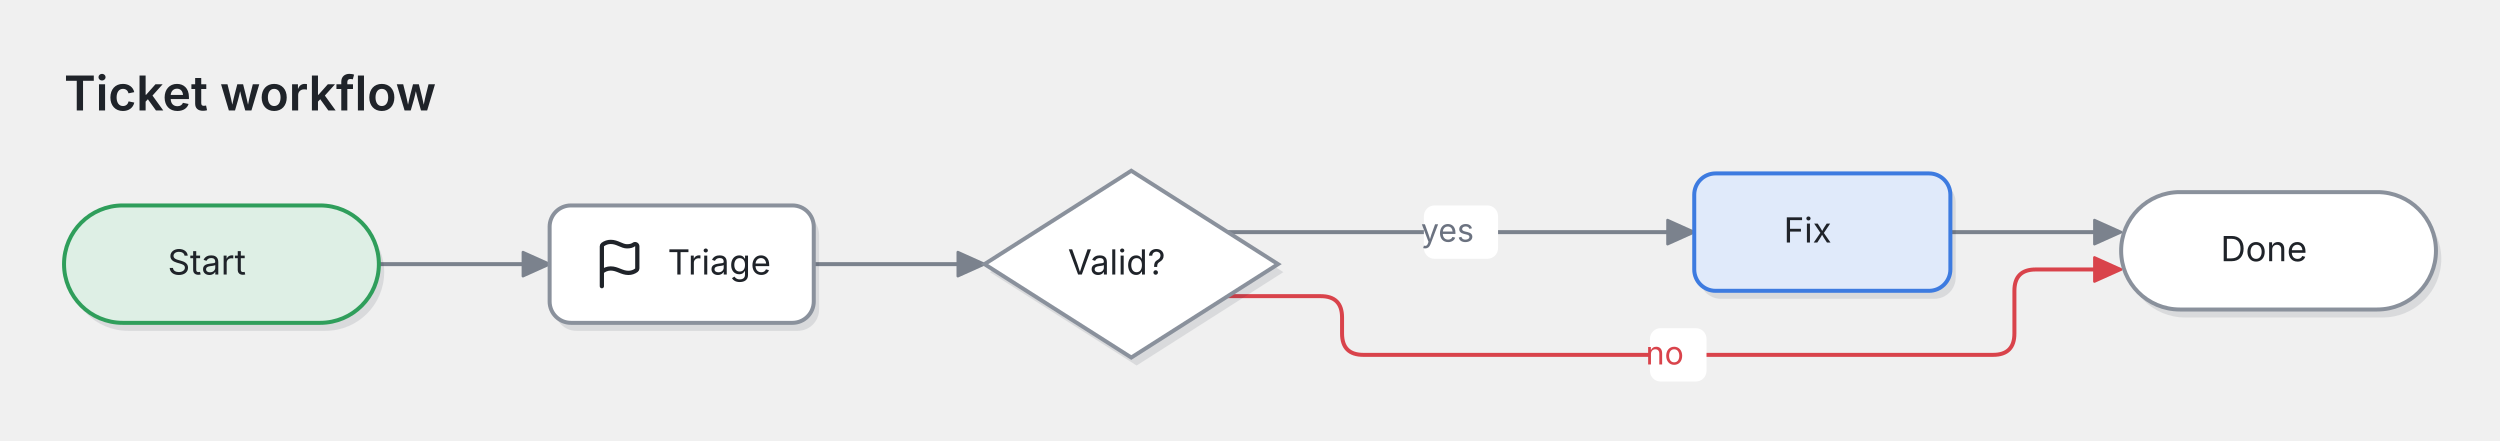
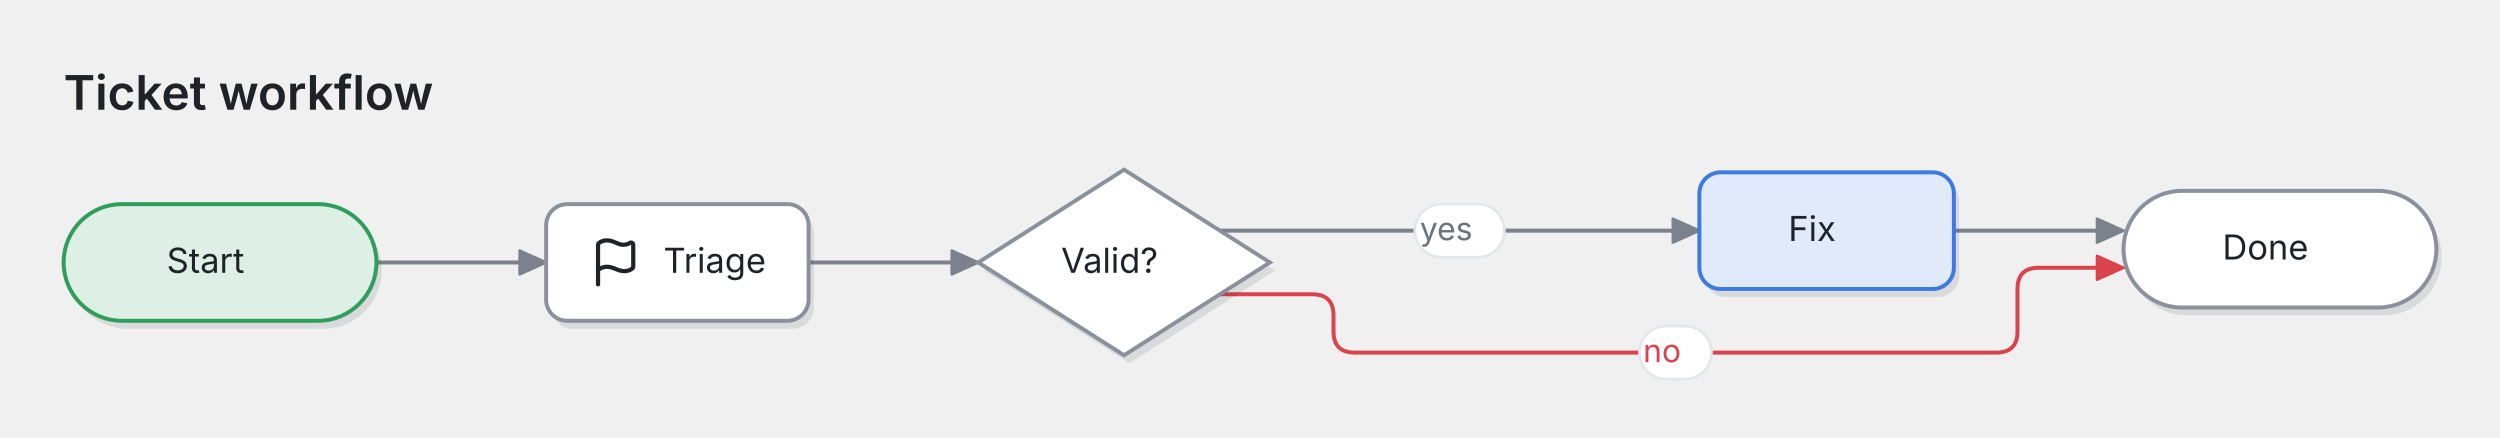
- <svg xmlns="http://www.w3.org/2000/svg" width="937" height="165" viewBox="0 0 937 165" font-family="Inter, 'Inter var', system-ui, -apple-system, 'Segoe UI', 'Noto Sans KR', sans-serif" data-diagram="flowchart" data-theme="light">
+ <svg xmlns="http://www.w3.org/2000/svg" width="943" height="165" viewBox="0 0 943 165" font-family="Inter, 'Inter var', system-ui, -apple-system, 'Segoe UI', 'Noto Sans KR', sans-serif" data-diagram="flowchart" data-theme="light">
  <g data-edge="e1">
-     <path d="M142,99L198,99" fill="none" stroke="#7b828d" stroke-width="1.5" stroke-linejoin="round" />
+     <path d="M142,99L198,99" fill="none" stroke="#7b828d" stroke-width="1.5" stroke-linecap="round" stroke-linejoin="round" />
    <path d="M206 99L196 94.5L196 103.5Z" fill="#7b828d" stroke="#7b828d" stroke-width="1" stroke-linejoin="round" />
  </g>
  <g data-edge="e2">
-     <path d="M305,99L361,99" fill="none" stroke="#7b828d" stroke-width="1.5" stroke-linejoin="round" />
+     <path d="M305,99L361,99" fill="none" stroke="#7b828d" stroke-width="1.5" stroke-linecap="round" stroke-linejoin="round" />
    <path d="M369 99L359 94.5L359 103.5Z" fill="#7b828d" stroke="#7b828d" stroke-width="1" stroke-linejoin="round" />
  </g>
  <g data-edge="e3">
-     <path d="M460.14,87L627,87" fill="none" stroke="#7b828d" stroke-width="1.5" stroke-linejoin="round" />
-     <path d="M635 87L625 82.5L625 91.5Z" fill="#7b828d" stroke="#7b828d" stroke-width="1" stroke-linejoin="round" />
+     <path d="M460.14,87L633,87" fill="none" stroke="#7b828d" stroke-width="1.5" stroke-linecap="round" stroke-linejoin="round" />
+     <path d="M641 87L631 82.5L631 91.5Z" fill="#7b828d" stroke="#7b828d" stroke-width="1" stroke-linejoin="round" />
  </g>
  <g data-edge="e4">
-     <path d="M460.14 111L495 111Q503 111 503 119L503 125Q503 133 511 133L747 133Q755 133 755 125L755 109Q755 101 763 101L787 101" fill="none" stroke="#d9434b" stroke-width="1.5" stroke-linejoin="round" />
-     <path d="M795 101L785 96.5L785 105.5Z" fill="#d9434b" stroke="#d9434b" stroke-width="1" stroke-linejoin="round" />
+     <path d="M460.14 111L495 111Q503 111 503 119L503 125Q503 133 511 133L753 133Q761 133 761 125L761 109Q761 101 769 101L793 101" fill="none" stroke="#d9434b" stroke-width="1.5" stroke-linecap="round" stroke-linejoin="round" />
+     <path d="M801 101L791 96.5L791 105.5Z" fill="#d9434b" stroke="#d9434b" stroke-width="1" stroke-linejoin="round" />
  </g>
  <g data-edge="e5">
-     <path d="M731,87L787,87" fill="none" stroke="#7b828d" stroke-width="1.5" stroke-linejoin="round" />
-     <path d="M795 87L785 82.5L785 91.5Z" fill="#7b828d" stroke="#7b828d" stroke-width="1" stroke-linejoin="round" />
+     <path d="M737,87L793,87" fill="none" stroke="#7b828d" stroke-width="1.5" stroke-linecap="round" stroke-linejoin="round" />
+     <path d="M801 87L791 82.5L791 91.5Z" fill="#7b828d" stroke="#7b828d" stroke-width="1" stroke-linejoin="round" />
  </g>
  <g data-role="node" data-id="Start">
    <rect x="26" y="80" width="118" height="44" rx="22" fill="rgba(15,23,42,0.10)" stroke="none" />
    <rect x="24" y="77" width="118" height="44" rx="22" fill="#deefe5" stroke="#2f9e5b" stroke-width="1.5" />
  </g>
  <text font-size="13" fill="#1f2329" text-anchor="middle" xml:space="preserve">
    <tspan x="83" y="102.9">Start</tspan>
  </text>
  <g data-role="node" data-id="Triage">
    <rect x="208" y="80" width="99" height="44" rx="8" fill="rgba(15,23,42,0.10)" stroke="none" />
    <rect x="206" y="77" width="99" height="44" rx="8" fill="#ffffff" stroke="#8a919c" stroke-width="1.5" />
  </g>
  <g data-icon="flag" data-icon-set="lucide" transform="translate(222.26 89) scale(0.83)">
    <path d="M4 22V4a1 1 0 0 1 .4-.8A6 6 0 0 1 8 2c3 0 5 2 7.333 2q2 0 3.067-.8A1 1 0 0 1 20 4v10a1 1 0 0 1-.4.8A6 6 0 0 1 16 16c-3 0-5-2-8-2a6 6 0 0 0-4 1.528" fill="none" stroke="#1f2329" stroke-width="1.92" stroke-linecap="round" stroke-linejoin="round" />
  </g>
  <text font-size="13" fill="#1f2329" text-anchor="start" xml:space="preserve">
    <tspan x="250.26" y="102.9">Triage</tspan>
  </text>
  <g data-role="node" data-id="Valid?">
    <polygon points="426,67 481,102 426,137 371,102" fill="rgba(15,23,42,0.10)" stroke="none" />
    <polygon points="424,64 479,99 424,134 369,99" fill="#ffffff" stroke="#8a919c" stroke-width="1.5" />
  </g>
  <text font-size="13" fill="#1f2329" text-anchor="middle" xml:space="preserve">
    <tspan x="424" y="102.9">Valid?</tspan>
  </text>
  <g data-role="node" data-id="Fix">
-     <rect x="637" y="68" width="96" height="44" rx="8" fill="rgba(15,23,42,0.10)" stroke="none" />
-     <rect x="635" y="65" width="96" height="44" rx="8" fill="#e0eafa" stroke="#3d7be0" stroke-width="1.5" />
+     <rect x="643" y="68" width="96" height="44" rx="8" fill="rgba(15,23,42,0.10)" stroke="none" />
+     <rect x="641" y="65" width="96" height="44" rx="8" fill="#e0eafa" stroke="#3d7be0" stroke-width="1.5" />
  </g>
  <text font-size="13" fill="#1f2329" text-anchor="middle" xml:space="preserve">
-     <tspan x="683" y="90.9">Fix</tspan>
+     <tspan x="689" y="90.9">Fix</tspan>
  </text>
  <g data-role="node" data-id="Done">
-     <rect x="797" y="75" width="118" height="44" rx="22" fill="rgba(15,23,42,0.10)" stroke="none" />
-     <rect x="795" y="72" width="118" height="44" rx="22" fill="#ffffff" stroke="#8a919c" stroke-width="1.5" />
+     <rect x="803" y="75" width="118" height="44" rx="22" fill="rgba(15,23,42,0.10)" stroke="none" />
+     <rect x="801" y="72" width="118" height="44" rx="22" fill="#ffffff" stroke="#8a919c" stroke-width="1.5" />
  </g>
  <text font-size="13" fill="#1f2329" text-anchor="middle" xml:space="preserve">
-     <tspan x="854" y="97.9">Done</tspan>
+     <tspan x="860" y="97.9">Done</tspan>
  </text>
-   <rect x="533.67" y="77" width="27.8" height="20" rx="4" fill="#ffffff" />
+   <rect x="533.67" y="77" width="33.8" height="20" rx="10" fill="#ffffff" stroke="#e3e6ea" stroke-width="1" />
  <text font-size="12" fill="#6b7280" text-anchor="middle" xml:space="preserve">
-     <tspan x="547.57" y="90.6">yes</tspan>
+     <tspan x="550.57" y="90.6">yes</tspan>
  </text>
-   <rect x="618.4" y="123" width="21.2" height="20" rx="4" fill="#ffffff" />
+   <rect x="618.4" y="123" width="27.2" height="20" rx="10" fill="#ffffff" stroke="#e3e6ea" stroke-width="1" />
  <text font-size="12" fill="#d9434b" text-anchor="middle" xml:space="preserve">
-     <tspan x="629" y="136.6">no</tspan>
+     <tspan x="632" y="136.6">no</tspan>
  </text>
  <text font-size="18" font-weight="600" fill="#1f2329" text-anchor="start" xml:space="preserve">
    <tspan x="24" y="41.4">Ticket workflow</tspan>
  </text>
</svg>
